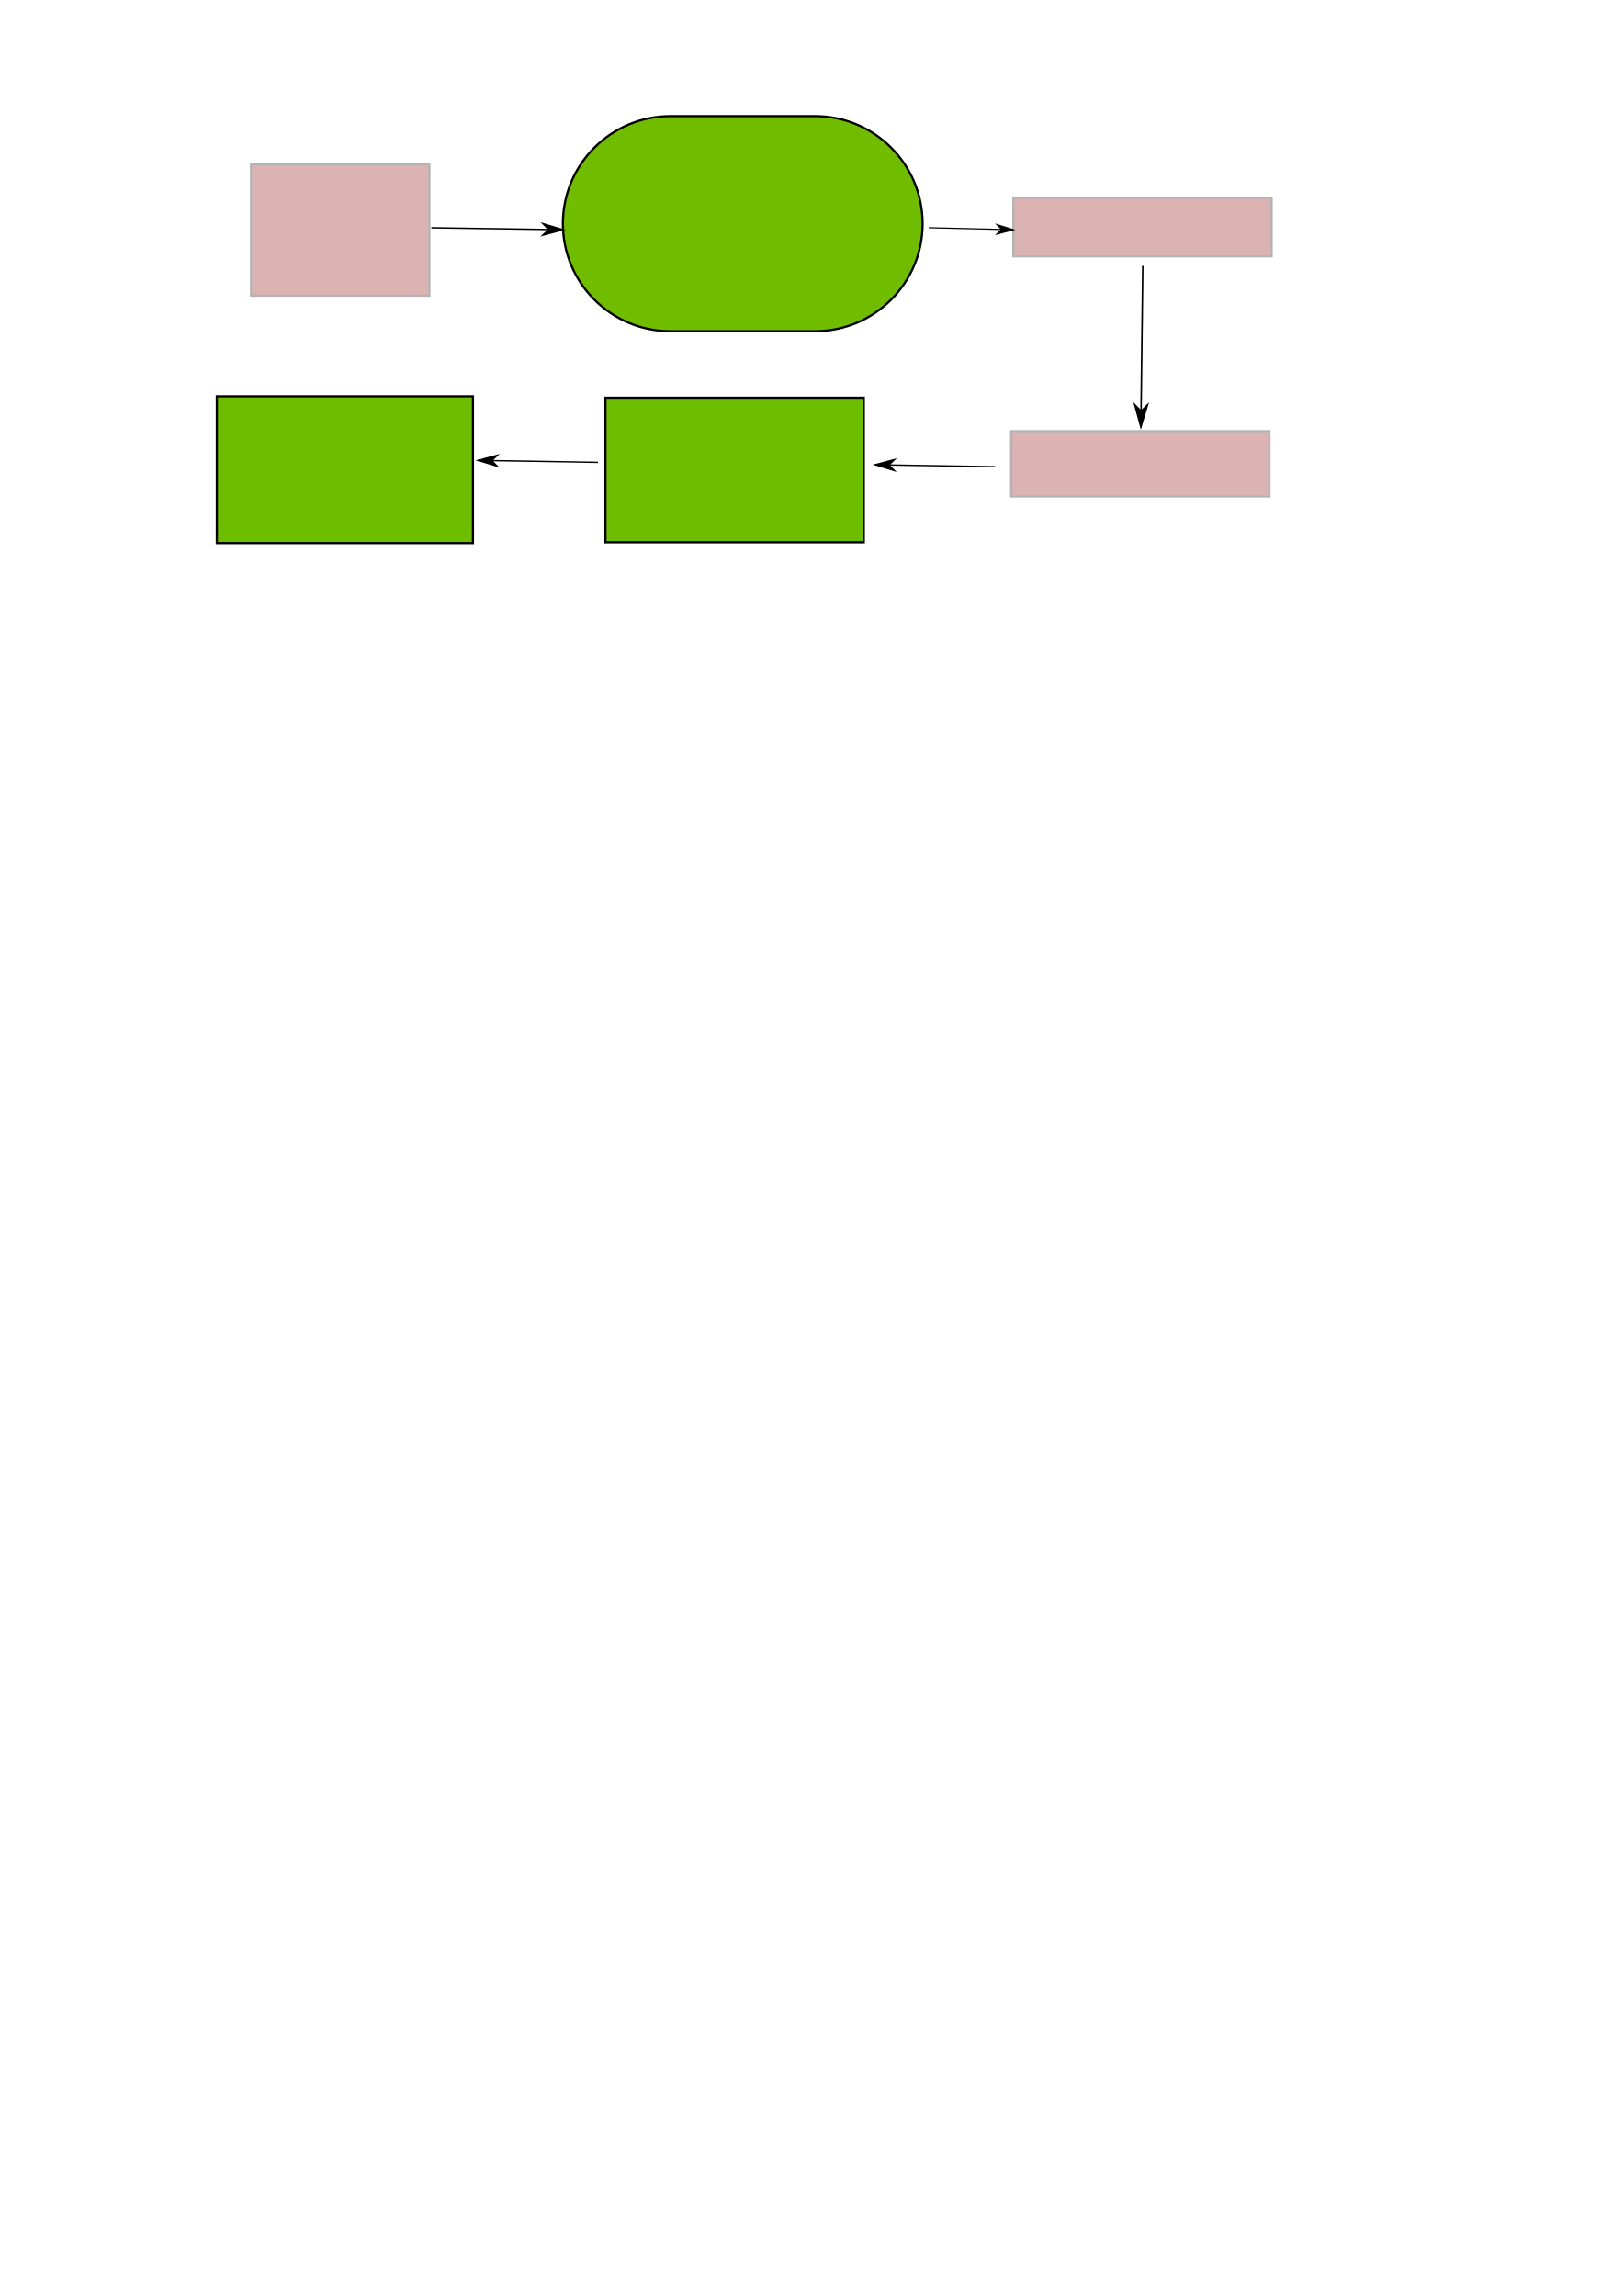
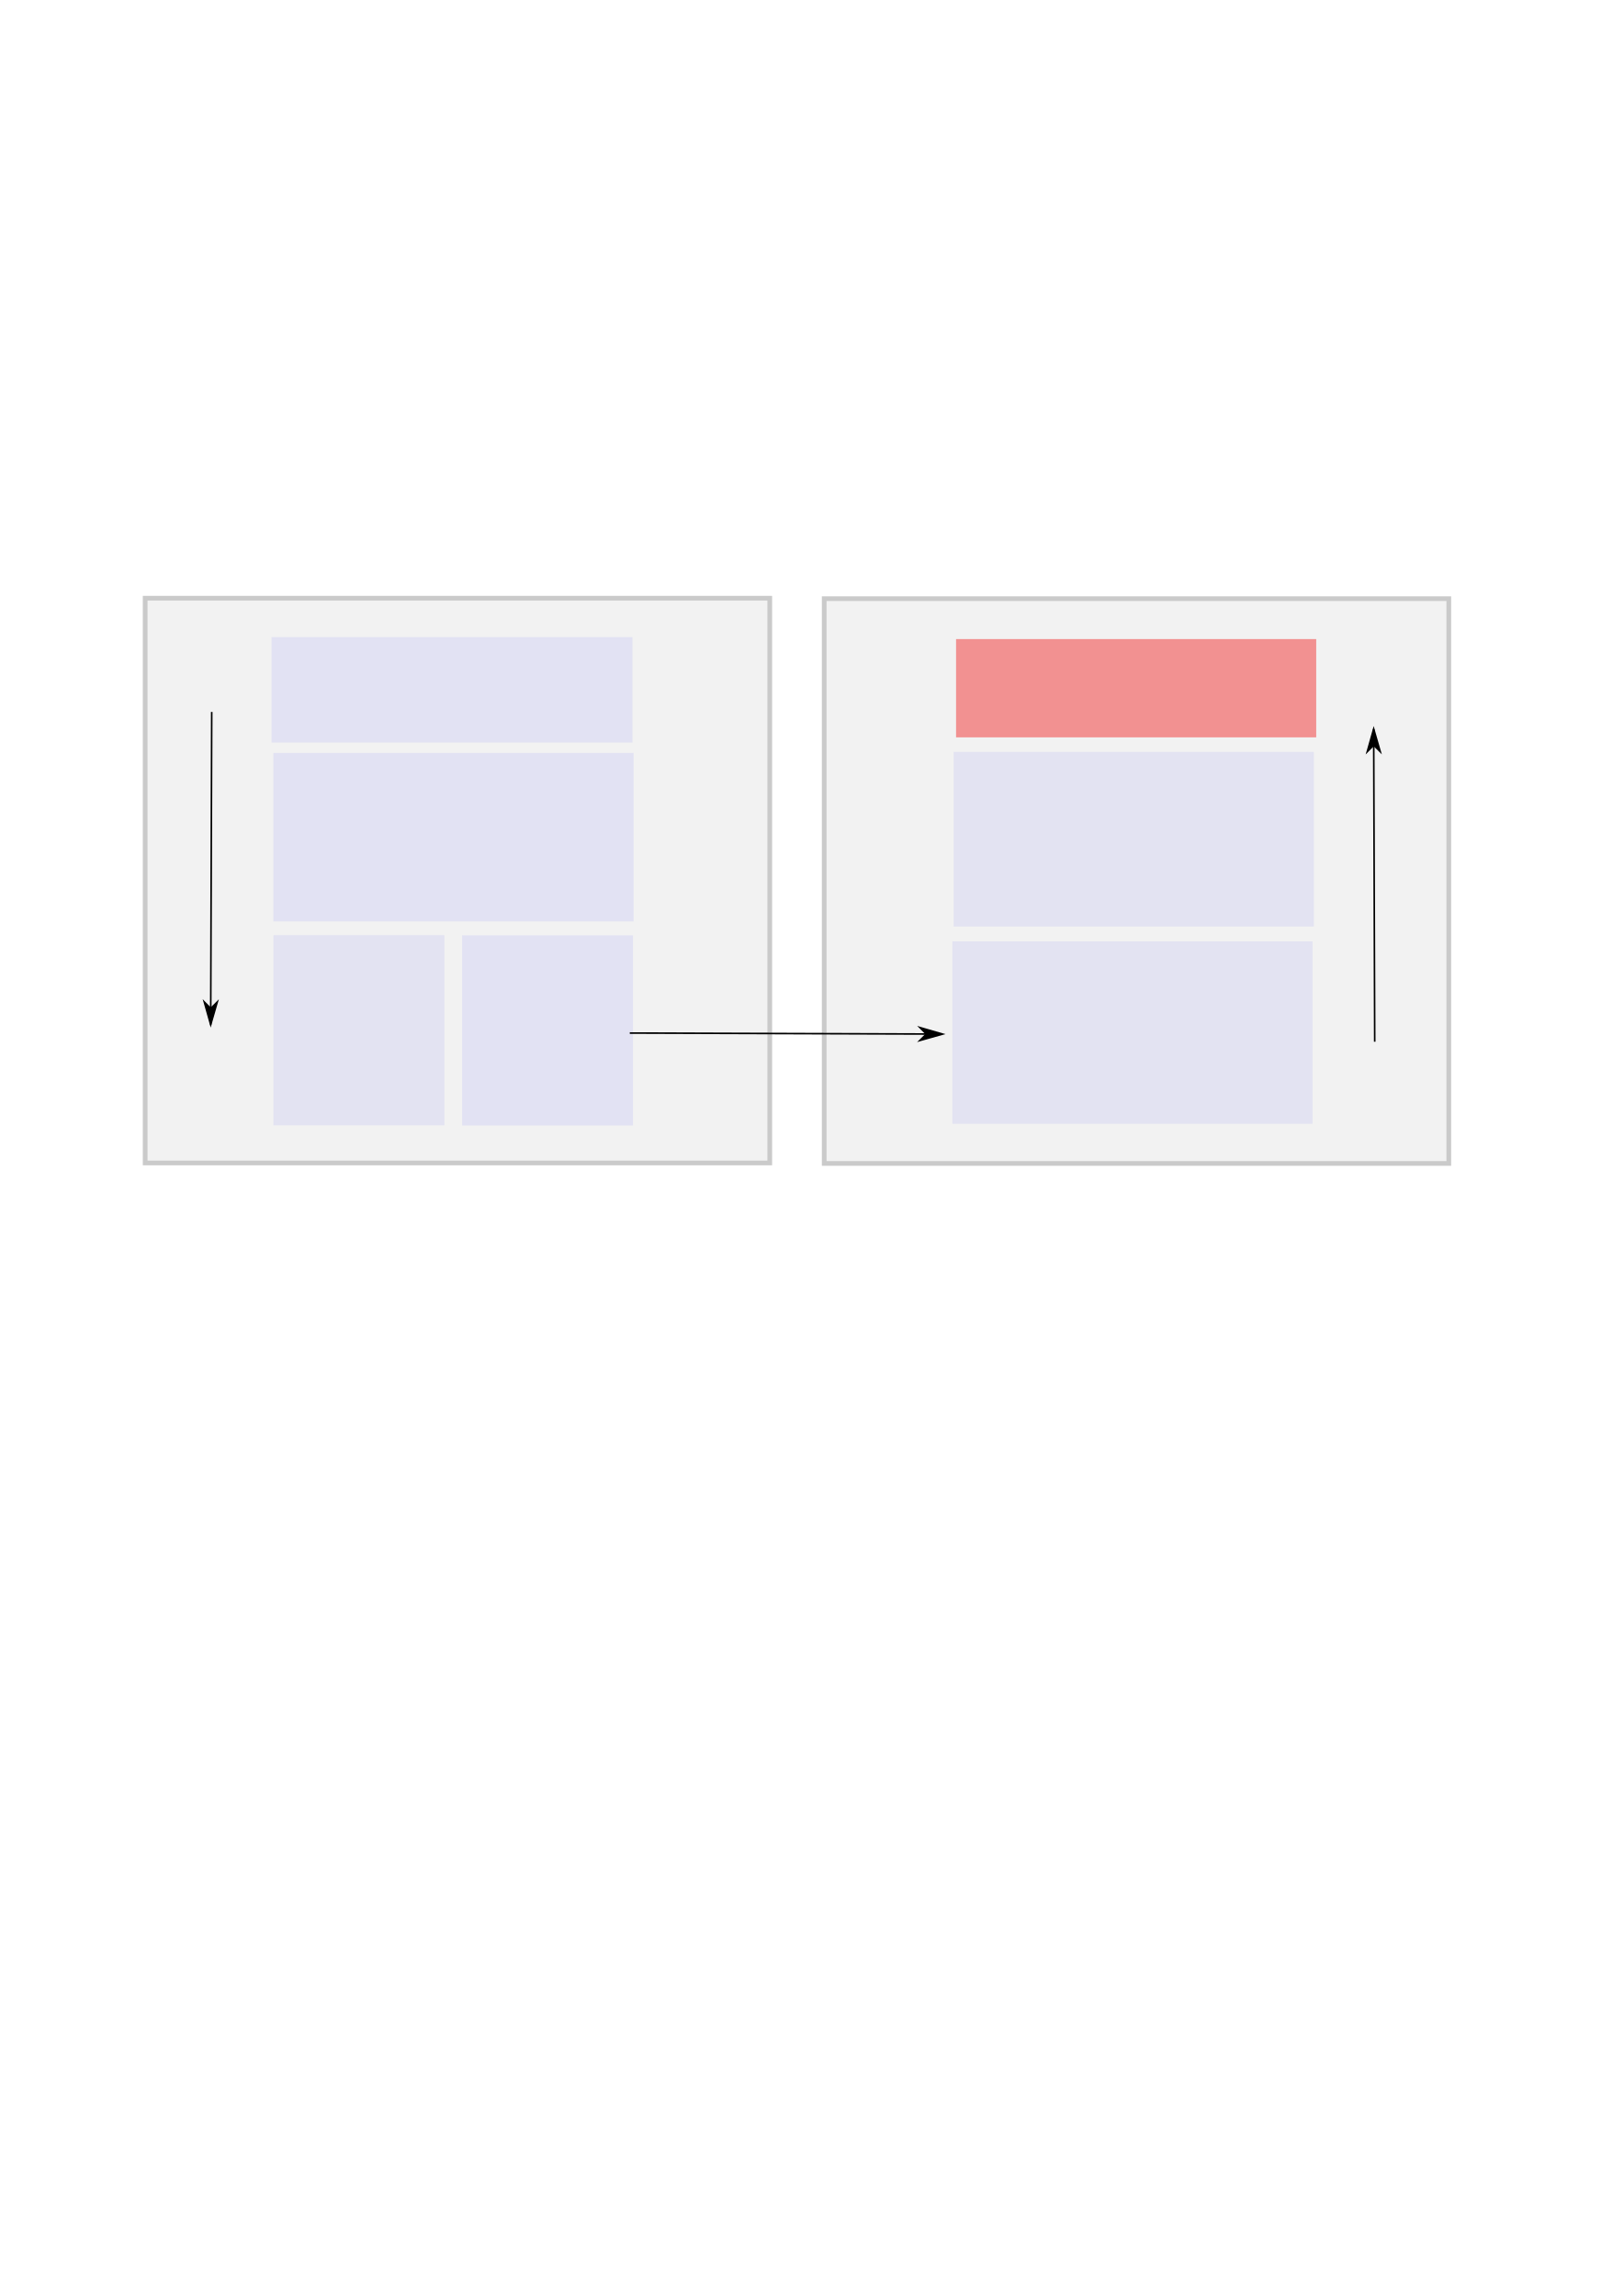
<svg xmlns="http://www.w3.org/2000/svg" width="744.094" height="1052.362" id="svg12890" version="1.1">
  <defs id="defs12892">
    <marker orient="auto" refY="0" refX="0" id="Arrow1Lend-6" style="overflow:visible">
      <path id="path3797-2" d="M 0,0 5,-5 -12.5,0 5,5 0,0 z" style="fill-rule:evenodd;stroke:#000000;stroke-width:1pt" transform="matrix(-0.8,0,0,-0.8,-10,0)" />
    </marker>
    <marker orient="auto" refY="0" refX="0" id="marker12828" style="overflow:visible">
      <path id="path12830" d="M 0,0 5,-5 -12.5,0 5,5 0,0 z" style="fill-rule:evenodd;stroke:#000000;stroke-width:1pt" transform="matrix(-0.8,0,0,-0.8,-10,0)" />
    </marker>
    <marker orient="auto" refY="0" refX="0" id="marker12832" style="overflow:visible">
      <path id="path12834" d="M 0,0 5,-5 -12.5,0 5,5 0,0 z" style="fill-rule:evenodd;stroke:#000000;stroke-width:1pt" transform="matrix(-0.8,0,0,-0.8,-10,0)" />
    </marker>
    <marker orient="auto" refY="0" refX="0" id="marker12836" style="overflow:visible">
      <path id="path12838" d="M 0,0 5,-5 -12.5,0 5,5 0,0 z" style="fill-rule:evenodd;stroke:#000000;stroke-width:1pt" transform="matrix(-0.8,0,0,-0.8,-10,0)" />
    </marker>
    <marker orient="auto" refY="0" refX="0" id="marker5108" style="overflow:visible">
      <path id="path5110" d="M 0,0 5,-5 -12.5,0 5,5 0,0 z" style="fill-rule:evenodd;stroke:#000000;stroke-width:1pt" transform="matrix(0.8,0,0,0.8,10,0)" />
    </marker>
    <marker orient="auto" refY="0" refX="0" id="marker12842" style="overflow:visible">
      <path id="path12844" d="M 0,0 5,-5 -12.5,0 5,5 0,0 z" style="fill-rule:evenodd;stroke:#000000;stroke-width:1pt" transform="matrix(0.8,0,0,0.8,10,0)" />
    </marker>
    <marker orient="auto" refY="0" refX="0" id="Arrow1Lend-6-7" style="overflow:visible">
      <path id="path3797-2-7" d="M 0,0 5,-5 -12.5,0 5,5 0,0 z" style="fill-rule:evenodd;stroke:#000000;stroke-width:1pt" transform="matrix(-0.8,0,0,-0.8,-10,0)" />
    </marker>
+     <marker orient="auto" refY="0" refX="0" id="Arrow1Lend-6-5-3-8" style="overflow:visible">
+       <path id="path3797-2-1-5-4" d="M 0,0 5,-5 -12.5,0 5,5 0,0 Z" style="fill-rule:evenodd;stroke:#000000;stroke-width:1pt" transform="matrix(-0.8,0,0,-0.8,-10,0)" />
+     </marker>
+     <marker orient="auto" refY="0" refX="0" id="Arrow1Lend-6-5-3" style="overflow:visible">
+       <path id="path3797-2-1-5" d="M 0,0 5,-5 -12.5,0 5,5 0,0 Z" style="fill-rule:evenodd;stroke:#000000;stroke-width:1pt" transform="matrix(-0.8,0,0,-0.8,-10,0)" />
+     </marker>
+     <marker orient="auto" refY="0" refX="0" id="Arrow1Lend-6-5" style="overflow:visible">
+       <path id="path3797-2-1" d="M 0,0 5,-5 -12.5,0 5,5 0,0 Z" style="fill-rule:evenodd;stroke:#000000;stroke-width:1pt" transform="matrix(-0.8,0,0,-0.8,-10,0)" />
+     </marker>
+     <marker orient="auto" refY="0" refX="0" id="Arrow1Lend-6-2" style="overflow:visible">
+       <path id="path3797-2-3" d="M 0,0 5,-5 -12.5,0 5,5 0,0 Z" style="fill-rule:evenodd;stroke:#000000;stroke-width:1pt" transform="matrix(-0.8,0,0,-0.8,-10,0)" />
+     </marker>
+     <marker orient="auto" refY="0" refX="0" id="Arrow1Lend-6-5-3-8-1" style="overflow:visible">
+       <path id="path3797-2-1-5-4-1" d="M 0,0 5,-5 -12.5,0 5,5 0,0 Z" style="fill-rule:evenodd;stroke:#000000;stroke-width:1pt" transform="matrix(-0.8,0,0,-0.8,-10,0)" />
+     </marker>
+     <marker orient="auto" refY="0" refX="0" id="Arrow1Lend-6-79" style="overflow:visible">
+       <path id="path3797-2-8" d="M 0,0 5,-5 -12.5,0 5,5 0,0 Z" style="fill-rule:evenodd;stroke:#000000;stroke-width:1pt" transform="matrix(-0.8,0,0,-0.8,-10,0)" />
+     </marker>
+     <marker orient="auto" refY="0" refX="0" id="Arrow1Lend-6-5-1" style="overflow:visible">
+       <path id="path3797-2-1-0" d="M 0,0 5,-5 -12.5,0 5,5 0,0 Z" style="fill-rule:evenodd;stroke:#000000;stroke-width:1pt" transform="matrix(-0.8,0,0,-0.8,-10,0)" />
+     </marker>
+     <marker orient="auto" refY="0" refX="0" id="Arrow1Lend-6-5-3-1" style="overflow:visible">
+       <path id="path3797-2-1-5-7" d="M 0,0 5,-5 -12.5,0 5,5 0,0 Z" style="fill-rule:evenodd;stroke:#000000;stroke-width:1pt" transform="matrix(-0.8,0,0,-0.8,-10,0)" />
+     </marker>
  </defs>
  <g id="layer1">
-     <rect style="opacity:1;fill:#70bd00;fill-opacity:1;stroke:#000000;stroke-opacity:1" id="rect4450-6" width="164.842" height="98.571" x="257.952" y="53.23" ry="49.286" />
-     <rect style="opacity:0.3;fill:#8b0000;fill-opacity:1;stroke:#000000;stroke-width:0.938;stroke-opacity:1" id="rect4450-6-2" width="81.775" height="60.187" x="115.023" y="75.356" />
-     <flowRoot xml:space="preserve" id="flowRoot12417" style="font-size:13px;font-style:normal;font-weight:normal;text-align:center;line-height:125%;letter-spacing:0px;word-spacing:0px;text-anchor:middle;fill:#000000;fill-opacity:1;stroke:none;stroke-opacity:1;font-family:Sans" transform="translate(43.80957,2.2961)">
-       <flowRegion id="flowRegion12419">
-         <rect id="rect12421" width="88.908" height="50.559" x="67.68" y="80.595" style="text-align:center;text-anchor:middle;stroke:none;stroke-opacity:1" />
-       </flowRegion>
-       <flowPara id="flowPara12423" style="font-size:18px;text-align:center;text-anchor:middle;stroke:none;stroke-opacity:1">Ventana Audio</flowPara>
-     </flowRoot>
-     <flowRoot xml:space="preserve" id="flowRoot12433" style="font-size:13px;font-style:normal;font-weight:normal;line-height:125%;letter-spacing:0px;word-spacing:0px;fill:#000000;fill-opacity:1;stroke:none;stroke-opacity:1;font-family:Sans;opacity:1" transform="translate(199.8096,-161.7039)">
-       <flowRegion id="flowRegion12435">
-         <rect id="rect12437" width="118.188" height="66.67" x="81.822" y="241.21" style="stroke:none;stroke-opacity:1" />
-       </flowRegion>
-       <flowPara style="font-size:18px;text-align:center;text-anchor:middle;stroke:none;stroke-opacity:1" id="flowPara13598">Substractor de Fondo</flowPara>
-     </flowRoot>
-     <rect y="197.633" x="463.366" height="29.881" width="118.375" id="rect13588" style="opacity:0.3;fill:#8b0000;fill-opacity:1;stroke:#000000;stroke-opacity:1" />
-     <flowRoot transform="translate(405.8096,-193.7039)" style="font-size:13px;font-style:normal;font-weight:normal;line-height:125%;letter-spacing:0px;word-spacing:0px;fill:#000000;fill-opacity:1;stroke:none;stroke-opacity:1;font-family:Sans" id="flowRoot13590" xml:space="preserve">
-       <flowRegion id="flowRegion13592">
-         <rect y="393.743" x="73.741" height="37.376" width="153.543" id="rect13594" style="stroke:none;stroke-opacity:1" />
-       </flowRegion>
-       <flowPara style="font-size:18px;stroke:none;stroke-opacity:1" id="flowPara13596">No Fondo</flowPara>
-     </flowRoot>
-     <rect style="fill:#6dbd00;fill-opacity:1;stroke:#000000;stroke-opacity:1" id="rect13602" width="117.364" height="67.257" x="99.366" y="181.633" />
-     <flowRoot xml:space="preserve" id="flowRoot13604" style="font-size:13px;font-style:normal;font-weight:normal;text-align:center;line-height:125%;letter-spacing:0px;word-spacing:0px;text-anchor:middle;fill:#000000;fill-opacity:1;stroke:none;stroke-opacity:1;font-family:Sans" transform="translate(5.80957,-201.7039)">
-       <flowRegion id="flowRegion13606">
-         <rect id="rect13608" width="157.584" height="76.772" x="73.741" y="393.743" style="text-align:center;text-anchor:middle;stroke:none;stroke-opacity:1" />
-       </flowRegion>
-       <flowPara id="flowPara13610" style="font-size:18px;text-align:center;text-anchor:middle;stroke:none;stroke-opacity:1">Detección</flowPara>
-       <flowPara style="font-size:18px;text-align:center;text-anchor:middle;stroke:none;stroke-opacity:1" id="flowPara13624">Sirenas</flowPara>
-       <flowPara style="font-size:18px;text-align:center;text-anchor:middle;stroke:none;stroke-opacity:1" id="flowPara13614" />
-     </flowRoot>
    <flowRoot xml:space="preserve" id="flowRoot13616" style="fill:black;stroke:none;stroke-opacity:1;stroke-width:1px;stroke-linejoin:miter;stroke-linecap:butt;fill-opacity:1;font-family:Sans;font-style:normal;font-weight:normal;font-size:13px;line-height:125%;letter-spacing:0px;word-spacing:0px">
      <flowRegion id="flowRegion13618">
        <rect id="rect13620" width="2.02" height="30.305" x="380.828" y="655.372" />
      </flowRegion>
      <flowPara id="flowPara13622" />
-     </flowRoot>
-     <rect style="opacity:0.3;fill:#8b0000;fill-opacity:1;stroke:#000000;stroke-opacity:1" id="rect3042" width="118.375" height="26.851" x="464.376" y="90.643" />
-     <flowRoot xml:space="preserve" id="flowRoot3044" style="font-size:13px;font-style:normal;font-weight:normal;line-height:125%;letter-spacing:0px;word-spacing:0px;fill:#000000;fill-opacity:1;stroke:none;stroke-opacity:1;font-family:Sans" transform="translate(421.8096,-301.7039)">
-       <flowRegion id="flowRegion3046">
-         <rect id="rect3048" width="153.543" height="37.376" x="73.741" y="393.743" style="stroke:none;stroke-opacity:1" />
-       </flowRegion>
-       <flowPara id="flowPara3050" style="font-size:18px;stroke:none;stroke-opacity:1">Fondo</flowPara>
    </flowRoot>
    <flowRoot xml:space="preserve" id="flowRoot3078" style="fill:black;stroke:none;stroke-opacity:1;stroke-width:1px;stroke-linejoin:miter;stroke-linecap:butt;fill-opacity:1;font-family:Sans;font-style:normal;font-weight:normal;font-size:13px;line-height:125%;letter-spacing:0px;word-spacing:0px">
      <flowRegion id="flowRegion3080">
        <rect id="rect3082" width="150.513" height="167.685" x="446.487" y="410.915" />
      </flowRegion>
      <flowPara id="flowPara3084" />
    </flowRoot>
-     <rect y="182.282" x="277.466" height="66.247" width="118.375" id="rect13588-3" style="fill:#6dbd00;fill-opacity:1;stroke:#000000;stroke-width:1;stroke-miterlimit:4;stroke-opacity:1;stroke-dasharray:none" />
-     <flowRoot transform="translate(206.7568,-201.7825)" style="font-size:13px;font-style:normal;font-weight:normal;text-align:center;line-height:125%;letter-spacing:0px;word-spacing:0px;text-anchor:middle;fill:#000000;fill-opacity:1;stroke:none;font-family:Sans" id="flowRoot3086" xml:space="preserve">
-       <flowRegion id="flowRegion3088">
-         <rect y="393.743" x="73.741" height="52.528" width="110.107" id="rect3090" style="text-align:center;text-anchor:middle;stroke:none" />
+     <rect style="opacity:0.248;fill:#0000ff;fill-opacity:0.271;stroke:none;stroke-width:0.743;stroke-opacity:0.956" id="rect4450-6-6" width="78.304" height="87.162" x="125.323" y="428.643" />
+     <rect style="opacity:0.248;fill:#0000ff;fill-opacity:0.271;stroke:none;stroke-width:0.743;stroke-opacity:0.956" id="rect4450-6-27" width="165.046" height="80.037" x="437.034" y="344.626" />
+     <rect style="opacity:0.248;fill:#0000ff;fill-opacity:0.271;stroke:none;stroke-width:0.743;stroke-opacity:0.956" id="rect4450-6-6-0" width="165.046" height="83.608" x="436.447" y="431.472" />
+     <rect style="opacity:0.54;fill:#ff0000;fill-opacity:0.778;stroke:none;stroke-width:0.743;stroke-opacity:0.956" id="rect4450-6-2-9" width="165.046" height="45.037" x="438.136" y="292.921" />
+     <flowRoot transform="matrix(1.115082,0,0,1.085228,409.6742,215.8878)" style="font-style:normal;font-weight:normal;font-size:13px;line-height:125%;font-family:Sans;letter-spacing:0px;word-spacing:0px;fill:#000000;fill-opacity:1;stroke:none" id="flowRoot12495" xml:space="preserve">
+       <flowRegion id="flowRegion12497">
+         <rect y="80.595" x="67.68" height="42.426" width="140.411" id="rect12499" />
      </flowRegion>
-       <flowPara style="font-size:18px;text-align:center;text-anchor:middle;stroke:none" id="flowPara3092">Integración Temporal</flowPara>
+       <flowPara style="font-size:18px" id="flowPara12501">Alarma</flowPara>
    </flowRoot>
-     <path style="fill:none;stroke:#000000;stroke-width:0.653px;stroke-linecap:butt;stroke-linejoin:miter;stroke-opacity:1;marker-end:url(#Arrow1Lend-6)" d="m 197.698,104.389 60.289,0.9" id="path12193" />
-     <path id="path4328" d="m 425.636,104.371 38.727,0.921" style="fill:none;stroke:#000000;stroke-width:0.53px;stroke-linecap:butt;stroke-linejoin:miter;stroke-opacity:1;marker-end:url(#Arrow1Lend-6)" />
-     <path style="fill:none;stroke:#000000;stroke-width:0.715px;stroke-linecap:butt;stroke-linejoin:miter;stroke-opacity:1;marker-end:url(#Arrow1Lend-6)" d="m 523.712,121.845 -0.881,73.781" id="path4330" />
-     <path id="path4332" d="m 456.001,213.919 -54.896,-0.904" style="fill:none;stroke:#000000;stroke-width:0.624px;stroke-linecap:butt;stroke-linejoin:miter;stroke-opacity:1;marker-end:url(#Arrow1Lend-6)" />
-     <path style="fill:none;stroke:#000000;stroke-width:0.624px;stroke-linecap:butt;stroke-linejoin:miter;stroke-opacity:1;marker-end:url(#Arrow1Lend-6)" d="m 274.001,211.919 -54.896,-0.904" id="path4334" />
+     <flowRoot xml:space="preserve" id="flowRoot12503" style="font-style:normal;font-weight:normal;font-size:13px;line-height:125%;font-family:Sans;letter-spacing:0px;word-spacing:0px;fill:#000000;fill-opacity:1;stroke:none" transform="matrix(1.115082,0,0,1.085228,358.7536,358.2986)">
+       <flowRegion id="flowRegion12505">
+         <rect id="rect12507" width="152.566" height="74.898" x="67.68" y="80.595" />
+       </flowRegion>
+       <flowPara id="flowPara12509" style="font-size:18px">
+         <flowSpan style="text-align:center;text-anchor:middle" id="flowSpan4697">Integración Tempora</flowSpan>l</flowPara>
+       <flowPara style="font-size:18px" id="flowPara4695" />
+     </flowRoot>
+     <flowRoot transform="matrix(1.115082,0,0,1.085228,355.2853,272.9399)" style="font-style:normal;font-weight:normal;font-size:13px;line-height:125%;font-family:Sans;text-align:center;letter-spacing:0px;word-spacing:0px;text-anchor:middle;fill:#000000;fill-opacity:1;stroke:none" id="flowRoot12511" xml:space="preserve">
+       <flowRegion id="flowRegion12513">
+         <rect y="80.595" x="67.68" height="59.911" width="162.29" id="rect12515" style="text-align:center;text-anchor:middle" />
+       </flowRegion>
+       <flowPara style="font-size:18px;text-align:center;text-anchor:middle" id="flowPara4699">Clasificación Sirena</flowPara>
+     </flowRoot>
+     <rect style="opacity:0.21;fill:#797979;fill-opacity:0.462;stroke:#000000;stroke-width:2.154;stroke-miterlimit:4;stroke-dasharray:none;stroke-opacity:1" id="rect12529-1" width="286.228" height="258.861" x="377.712" y="274.396" />
+     <rect style="opacity:0.21;fill:#797979;fill-opacity:0.462;stroke:#000000;stroke-width:2.154;stroke-miterlimit:4;stroke-dasharray:none;stroke-opacity:1" id="rect12529-1-5" width="286.228" height="258.861" x="66.526" y="274.179" />
+     <rect style="opacity:0.248;fill:#0000ff;fill-opacity:0.271;stroke:none;stroke-width:0.743;stroke-opacity:0.956" id="rect4450-6-2-3" width="165.385" height="48.355" x="124.458" y="292.002" />
+     <flowRoot xml:space="preserve" id="flowRoot4402" style="fill:black;stroke:none;stroke-opacity:1;stroke-width:1px;stroke-linejoin:miter;stroke-linecap:butt;fill-opacity:1;font-family:sans-serif;font-style:normal;font-weight:normal;font-size:40px;line-height:125%;letter-spacing:0px;word-spacing:0px">
+       <flowRegion id="flowRegion4404">
+         <rect id="rect4406" width="84.032" height="150.896" x="209.628" y="287.038" />
+       </flowRegion>
+       <flowPara id="flowPara4408" />
+     </flowRoot>
+     <flowRoot xml:space="preserve" id="flowRoot12461" style="font-style:normal;font-weight:normal;font-size:13px;line-height:125%;font-family:Sans;letter-spacing:0px;word-spacing:0px;fill:#000000;fill-opacity:1;stroke:none" transform="matrix(1.115082,0,0,1.085228,59.76887,-123.7447)">
+       <flowRegion id="flowRegion12463">
+         <rect id="rect12465" width="114.648" height="55.693" x="73.741" y="393.743" />
+       </flowRegion>
+       <flowPara id="flowPara12467" style="font-size:18px;text-align:center;text-anchor:middle">Ventana</flowPara>
+     </flowRoot>
+     <flowRoot xml:space="preserve" id="flowRoot12461-8" style="font-style:normal;font-weight:normal;font-size:13px;line-height:125%;font-family:Sans;letter-spacing:0px;word-spacing:0px;fill:#000000;fill-opacity:1;stroke:none" transform="matrix(1.115082,0,0,1.085228,63.76887,-67.74472)">
+       <flowRegion id="flowRegion12463-3">
+         <rect id="rect12465-4" width="114.648" height="55.693" x="73.741" y="393.743" />
+       </flowRegion>
+       <flowPara id="flowPara12467-4" style="font-size:18px;text-align:center;text-anchor:middle">Substractor de Fondo</flowPara>
+     </flowRoot>
+     <rect style="opacity:0.248;fill:#0000ff;fill-opacity:0.271;stroke:none;stroke-width:0.743;stroke-opacity:0.956" id="rect4450-6-6-4" width="165.046" height="77.222" x="125.298" y="345.109" />
+     <rect style="opacity:0.248;fill:#0000ff;fill-opacity:0.271;stroke:none;stroke-width:0.743;stroke-opacity:0.956" id="rect4450-6-6-1" width="78.304" height="87.162" x="211.782" y="428.689" />
+     <flowRoot xml:space="preserve" id="flowRoot4730" style="font-style:normal;font-weight:normal;font-size:40px;line-height:125%;font-family:sans-serif;letter-spacing:0px;word-spacing:0px;fill:#000000;fill-opacity:1;stroke:none;stroke-width:1px;stroke-linecap:butt;stroke-linejoin:miter;stroke-opacity:1">
+       <flowRegion id="flowRegion4732">
+         <rect id="rect4734" width="181.453" height="81.782" x="51.114" y="437.72" />
+       </flowRegion>
+       <flowPara id="flowPara4736" />
+     </flowRoot>
+     <flowRoot xml:space="preserve" id="flowRoot12461-5" style="font-style:normal;font-weight:normal;font-size:13px;line-height:125%;font-family:Sans;letter-spacing:0px;word-spacing:0px;fill:#000000;fill-opacity:1;stroke:none" transform="matrix(0,-1.115082,1.085228,0,-275.9819,618.4001)">
+       <flowRegion id="flowRegion12463-1">
+         <rect id="rect12465-49" width="114.648" height="55.693" x="73.741" y="393.743" />
+       </flowRegion>
+       <flowPara id="flowPara12467-7" style="font-size:18px;text-align:center;text-anchor:middle">Fondo</flowPara>
+     </flowRoot>
+     <flowRoot xml:space="preserve" id="flowRoot12461-5-6" style="font-style:normal;font-weight:normal;font-size:13px;line-height:125%;font-family:Sans;letter-spacing:0px;word-spacing:0px;fill:#000000;fill-opacity:1;stroke:none" transform="matrix(0,-1.115082,1.085228,0,-205.8166,618.0346)">
+       <flowRegion id="flowRegion12463-1-7">
+         <rect id="rect12465-49-7" width="114.648" height="55.693" x="73.741" y="393.743" />
+       </flowRegion>
+       <flowPara id="flowPara12467-7-3" style="font-size:18px;text-align:center;text-anchor:middle">No </flowPara>
+       <flowPara style="font-size:18px;text-align:center;text-anchor:middle" id="flowPara4786">Fondo</flowPara>
+     </flowRoot>
+     <path style="fill:none;stroke:#000000;stroke-width:0.732px;stroke-linecap:butt;stroke-linejoin:miter;stroke-opacity:1;marker-end:url(#Arrow1Lend-6-79)" d="m 288.616,473.494 143.263,0.476" id="path12193" />
+     <path style="fill:none;stroke:#000000;stroke-width:0.732px;stroke-linecap:butt;stroke-linejoin:miter;stroke-opacity:1;marker-end:url(#Arrow1Lend-6-5-3-1)" d="M 97.027,326.307 96.552,469.57" id="path12193-1-7-0" />
+     <path style="fill:none;stroke:#000000;stroke-width:0.732px;stroke-linecap:butt;stroke-linejoin:miter;stroke-opacity:1;marker-end:url(#Arrow1Lend-6-5-3-8-1)" d="M 629.99,477.464 629.514,334.201" id="path12193-1-7-5-9" />
  </g>
</svg>
